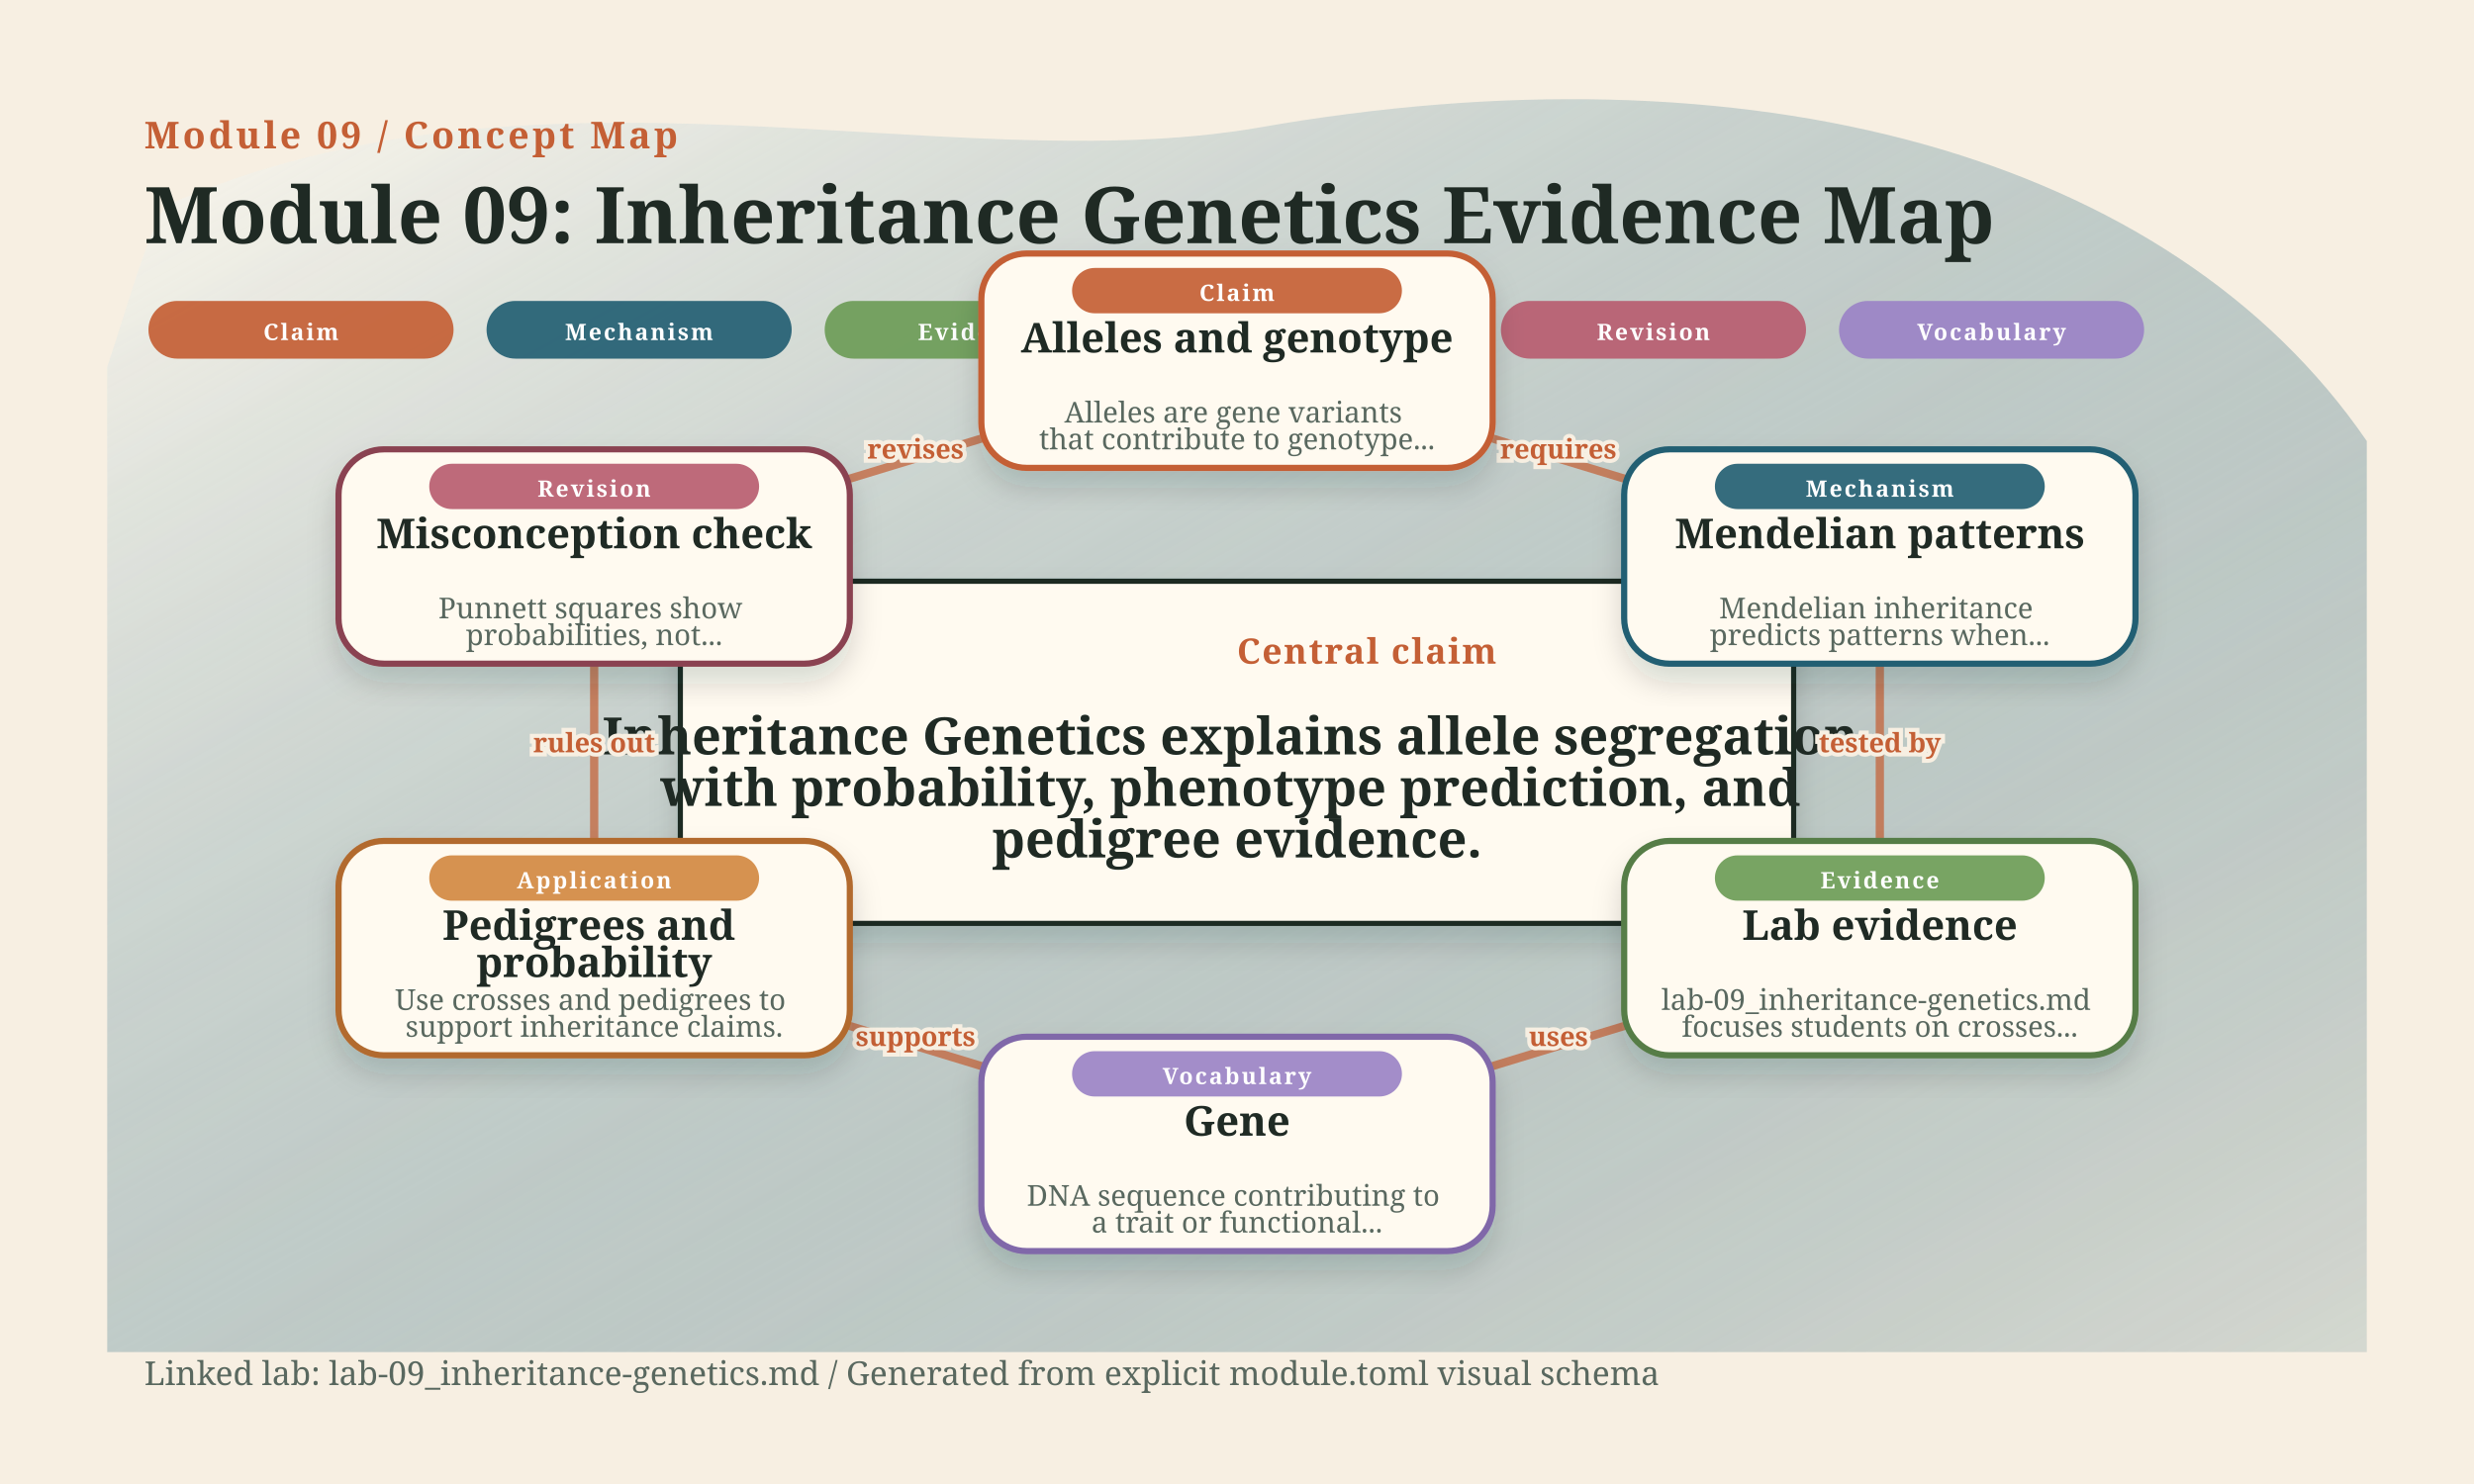
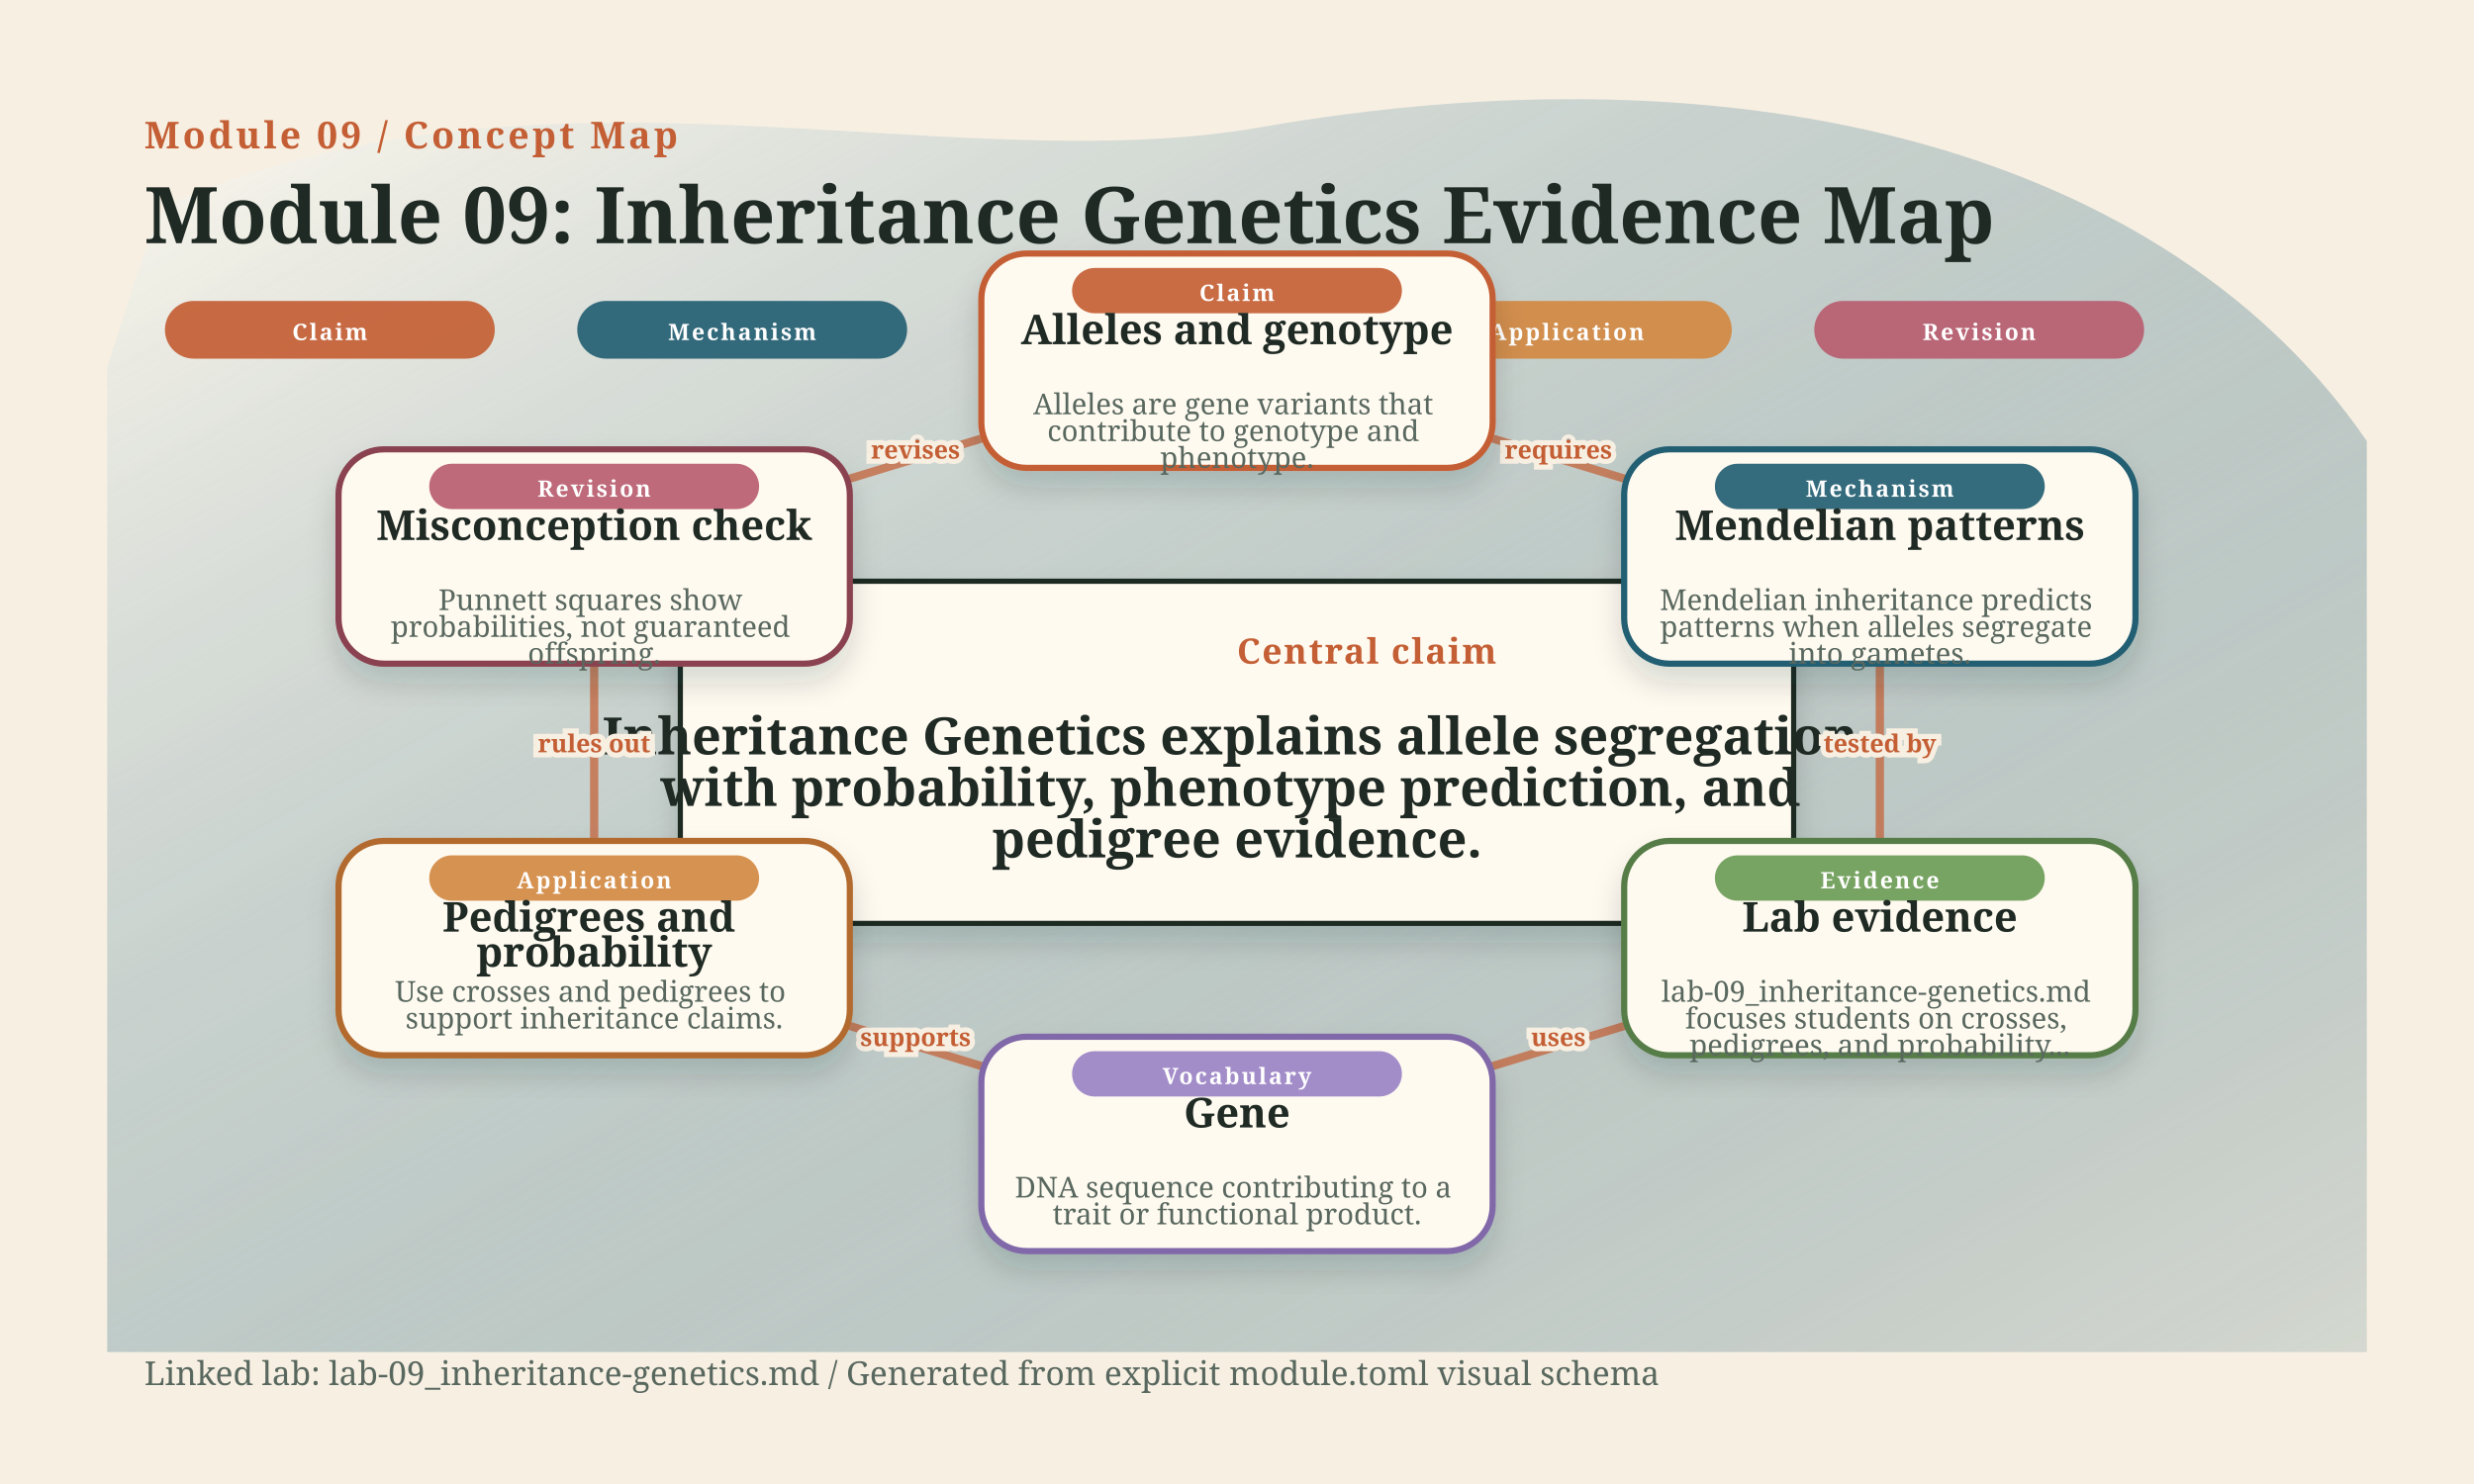
<svg xmlns="http://www.w3.org/2000/svg" width="1200" height="720" viewBox="0 0 1200 720" role="img" aria-label="Module 09: Inheritance Genetics Evidence Map">
  <style>
    .bg { fill: #f7efe2; }
    .halo { fill: url(#wash); opacity: 0.92; }
    .frame { fill: #fffaf0; stroke: #1f2a24; stroke-width: 3; }
    .eyebrow { fill: #c45f35; font: 800 18px Georgia, serif; letter-spacing: 1.5px; text-transform: uppercase; }
    .title-text { fill: #1f2a24; font: 800 38px Georgia, serif; }
    .footer { fill: #59685f; font: 16px Georgia, serif; }
    .claim-card, .side-card, .feedback-card, .prompt-card, .routine-card, .stage-card-bg { fill: #fffaf0; stroke: #1f2a24; stroke-width: 2.5; filter: url(#shadow); }
    .claim-kicker, .card-kicker { fill: #c45f35; font: 800 17px Georgia, serif; letter-spacing: 0.8px; text-transform: uppercase; }
    .claim-text { fill: #1f2a24; font: 700 25px Georgia, serif; }
    .node { fill: #fffaf0; stroke: #245f73; stroke-width: 3; filter: url(#shadow); }
    .node-claim { stroke: #c45f35; }
    .node-mechanism { stroke: #245f73; }
    .node-evidence { stroke: #567d46; }
    .node-vocabulary { stroke: #8067a9; }
    .node-application { stroke: #b26b2f; }
    .node-revision { stroke: #8a4351; }
    .cluster-pill { stroke: none; opacity: 0.92; }
    .cluster-claim { fill: #c45f35; }
    .cluster-mechanism { fill: #245f73; }
    .cluster-evidence { fill: #6d9c57; }
    .cluster-vocabulary { fill: #9b83c6; }
    .cluster-application { fill: #d28942; }
    .cluster-revision { fill: #b85d70; }
    .cluster-label, .legend-text { fill: white; font: 800 11px Georgia, serif; letter-spacing: 1px; text-transform: uppercase; }
    .node-label { fill: #1f2a24; font: 800 20px Georgia, serif; }
    .node-detail { fill: #59685f; font: 14px Georgia, serif; }
    .edge { stroke: #c45f35; stroke-width: 4; stroke-linecap: round; opacity: 0.72; marker-end: url(#arrowhead); }
-     .edge-label { fill: #c45f35; font: 700 13px Georgia, serif; text-anchor: middle; paint-order: stroke; stroke: #f7efe2; stroke-width: 4; }
+     .edge-label { fill: #c45f35; font: 700 12px Georgia, serif; text-anchor: middle; paint-order: stroke; stroke: #f7efe2; stroke-width: 5; }
    .stage-dot { fill: #245f73; }
    .stage-num { fill: white; font: 900 18px Georgia, serif; }
    .stage-label { fill: #1f2a24; font: 800 18px Georgia, serif; }
    .stage-detail, .mini-text, .check-text { fill: #59685f; font: 15px Georgia, serif; }
    .arrow { fill: none; stroke: #245f73; stroke-width: 5; stroke-linecap: round; marker-end: url(#arrowhead); }
    .prompt-text { fill: #1f2a24; font: 700 17px Georgia, serif; }
    .routine-text { fill: #1f2a24; font: 700 16px Georgia, serif; }
    .retrieval-step-strip { fill: #fffaf0; stroke: #245f73; stroke-width: 2; opacity: 0.96; }
    .palette-high-design { fill: #c45f35; }
    @media print { .claim-card, .side-card, .feedback-card, .prompt-card, .routine-card, .node, .stage-card-bg { filter: none; } }
    </style>
  <defs>
    <linearGradient id="wash" x1="0" x2="1" y1="0" y2="1">
      <stop offset="0" stop-color="#fffaf0" />
      <stop offset="1" stop-color="#245f73" stop-opacity="0.18" />
    </linearGradient>
    <filter id="shadow" x="-20%" y="-20%" width="140%" height="140%">
      <feDropShadow dx="0" dy="8" stdDeviation="7" flood-color="#1f2a24" flood-opacity="0.16" />
    </filter>
    <marker id="arrowhead" markerWidth="12" markerHeight="8" refX="11" refY="4" orient="auto">
      <polygon points="0 0, 12 4, 0 8" fill="#245f73" />
    </marker>
  </defs>
  <rect class="bg" width="1200" height="720" />
  <path class="halo" d="M80 100 C260 20 458 88 610 62 C848 20 1052 74 1148 214 L1148 656 L52 656 L52 178 C64 142 70 118 80 100 Z" />
  <text x="70" y="72" class="eyebrow">Module 09 / Concept Map</text>
  <text x="70" y="118" class="title-text">Module 09: Inheritance Genetics Evidence Map</text>
  <g class="concept-legend">
    <g class="legend-item">
-       <rect x="72.0" y="146.0" width="148" height="28" rx="14" class="cluster-pill cluster-claim" />
-       <text x="146.0" y="165.0" class="legend-text" text-anchor="middle">Claim</text>
+       <rect x="80.0" y="146.0" width="160" height="28" rx="14" class="cluster-pill cluster-claim" />
+       <text x="160.0" y="165.0" class="legend-text" text-anchor="middle">Claim</text>
    </g>
    <g class="legend-item">
-       <rect x="236.0" y="146.0" width="148" height="28" rx="14" class="cluster-pill cluster-mechanism" />
-       <text x="310.0" y="165.0" class="legend-text" text-anchor="middle">Mechanism</text>
+       <rect x="280.0" y="146.0" width="160" height="28" rx="14" class="cluster-pill cluster-mechanism" />
+       <text x="360.0" y="165.0" class="legend-text" text-anchor="middle">Mechanism</text>
    </g>
    <g class="legend-item">
-       <rect x="400.0" y="146.0" width="148" height="28" rx="14" class="cluster-pill cluster-evidence" />
-       <text x="474.0" y="165.0" class="legend-text" text-anchor="middle">Evidence</text>
+       <rect x="480.0" y="146.0" width="160" height="28" rx="14" class="cluster-pill cluster-evidence" />
+       <text x="560.0" y="165.0" class="legend-text" text-anchor="middle">Evidence</text>
    </g>
    <g class="legend-item">
-       <rect x="564.0" y="146.0" width="148" height="28" rx="14" class="cluster-pill cluster-application" />
-       <text x="638.0" y="165.0" class="legend-text" text-anchor="middle">Application</text>
+       <rect x="680.0" y="146.0" width="160" height="28" rx="14" class="cluster-pill cluster-application" />
+       <text x="760.0" y="165.0" class="legend-text" text-anchor="middle">Application</text>
    </g>
    <g class="legend-item">
-       <rect x="728.0" y="146.0" width="148" height="28" rx="14" class="cluster-pill cluster-revision" />
-       <text x="802.0" y="165.0" class="legend-text" text-anchor="middle">Revision</text>
-     </g>
-     <g class="legend-item">
-       <rect x="892.0" y="146.0" width="148" height="28" rx="14" class="cluster-pill cluster-vocabulary" />
-       <text x="966.0" y="165.0" class="legend-text" text-anchor="middle">Vocabulary</text>
+       <rect x="880.0" y="146.0" width="160" height="28" rx="14" class="cluster-pill cluster-revision" />
+       <text x="960.0" y="165.0" class="legend-text" text-anchor="middle">Revision</text>
    </g>
  </g>
  <rect x="330" y="282" width="540" height="166" rx="34" class="claim-card" />
  <text x="600" y="322" class="claim-kicker">Central claim</text>
  <text x="600.0" y="366.0" class="claim-text" text-anchor="middle">
    <tspan x="600.0" dy="0">Inheritance Genetics explains allele segregation</tspan>
    <tspan x="600.0" dy="25">with probability, phenotype prediction, and</tspan>
    <tspan x="600.0" dy="25">pedigree evidence.</tspan>
  </text>
  <path d="M 600.0 175.0 L 911.8 270.0" class="edge" />
  <text x="755.9" y="222.5" class="edge-label">requires</text>
  <path d="M 911.8 270.0 L 911.8 460.0" class="edge" />
  <text x="911.8" y="365.0" class="edge-label">tested by</text>
  <path d="M 911.8 460.0 L 600.0 555.0" class="edge" />
  <text x="755.9" y="507.5" class="edge-label">uses</text>
  <path d="M 600.0 555.0 L 288.2 460.0" class="edge" />
  <text x="444.1" y="507.5" class="edge-label">supports</text>
  <path d="M 288.2 460.0 L 288.2 270.0" class="edge" />
  <text x="288.2" y="365.0" class="edge-label">rules out</text>
  <path d="M 288.2 270.0 L 600.0 175.0" class="edge" />
  <text x="444.1" y="222.5" class="edge-label">revises</text>
  <g class="node-group">
    <rect x="476.0" y="123.0" width="248" height="104" rx="22" class="node node-claim" />
    <rect x="520.0" y="130.0" width="160" height="22" rx="11" class="cluster-pill cluster-claim" />
    <text x="600.0" y="146.0" class="cluster-label" text-anchor="middle">Claim</text>
-     <text x="600.0" y="171.0" class="node-label" text-anchor="middle">
+     <text x="600.0" y="167.0" class="node-label" text-anchor="middle">
      <tspan x="600.0" dy="0">Alleles and genotype</tspan>
    </text>
-     <text x="600.0" y="205.0" class="node-detail" text-anchor="middle">
-       <tspan x="600.0" dy="0">Alleles are gene variants</tspan>
-       <tspan x="600.0" dy="13">that contribute to genotype...</tspan>
+     <text x="600.0" y="201.0" class="node-detail" text-anchor="middle">
+       <tspan x="600.0" dy="0">Alleles are gene variants that</tspan>
+       <tspan x="600.0" dy="13">contribute to genotype and</tspan>
+       <tspan x="600.0" dy="13">phenotype.</tspan>
    </text>
  </g>
  <g class="node-group">
    <rect x="787.8" y="218.0" width="248" height="104" rx="22" class="node node-mechanism" />
    <rect x="831.8" y="225.0" width="160" height="22" rx="11" class="cluster-pill cluster-mechanism" />
    <text x="911.8" y="241.0" class="cluster-label" text-anchor="middle">Mechanism</text>
-     <text x="911.8" y="266.0" class="node-label" text-anchor="middle">
+     <text x="911.8" y="262.0" class="node-label" text-anchor="middle">
      <tspan x="911.8" dy="0">Mendelian patterns</tspan>
    </text>
-     <text x="911.8" y="300.0" class="node-detail" text-anchor="middle">
-       <tspan x="911.8" dy="0">Mendelian inheritance</tspan>
-       <tspan x="911.8" dy="13">predicts patterns when...</tspan>
+     <text x="911.8" y="296.0" class="node-detail" text-anchor="middle">
+       <tspan x="911.8" dy="0">Mendelian inheritance predicts</tspan>
+       <tspan x="911.8" dy="13">patterns when alleles segregate</tspan>
+       <tspan x="911.8" dy="13">into gametes.</tspan>
    </text>
  </g>
  <g class="node-group">
    <rect x="787.8" y="408.0" width="248" height="104" rx="22" class="node node-evidence" />
    <rect x="831.8" y="415.0" width="160" height="22" rx="11" class="cluster-pill cluster-evidence" />
    <text x="911.8" y="431.0" class="cluster-label" text-anchor="middle">Evidence</text>
-     <text x="911.8" y="456.0" class="node-label" text-anchor="middle">
+     <text x="911.8" y="452.0" class="node-label" text-anchor="middle">
      <tspan x="911.8" dy="0">Lab evidence</tspan>
    </text>
-     <text x="911.8" y="490.0" class="node-detail" text-anchor="middle">
+     <text x="911.8" y="486.0" class="node-detail" text-anchor="middle">
      <tspan x="911.8" dy="0">lab-09_inheritance-genetics.md</tspan>
-       <tspan x="911.8" dy="13">focuses students on crosses...</tspan>
+       <tspan x="911.8" dy="13">focuses students on crosses,</tspan>
+       <tspan x="911.8" dy="13">pedigrees, and probability...</tspan>
    </text>
  </g>
  <g class="node-group">
    <rect x="476.0" y="503.0" width="248" height="104" rx="22" class="node node-vocabulary" />
    <rect x="520.0" y="510.0" width="160" height="22" rx="11" class="cluster-pill cluster-vocabulary" />
    <text x="600.0" y="526.0" class="cluster-label" text-anchor="middle">Vocabulary</text>
-     <text x="600.0" y="551.0" class="node-label" text-anchor="middle">
+     <text x="600.0" y="547.0" class="node-label" text-anchor="middle">
      <tspan x="600.0" dy="0">Gene</tspan>
    </text>
-     <text x="600.0" y="585.0" class="node-detail" text-anchor="middle">
-       <tspan x="600.0" dy="0">DNA sequence contributing to</tspan>
-       <tspan x="600.0" dy="13">a trait or functional...</tspan>
+     <text x="600.0" y="581.0" class="node-detail" text-anchor="middle">
+       <tspan x="600.0" dy="0">DNA sequence contributing to a</tspan>
+       <tspan x="600.0" dy="13">trait or functional product.</tspan>
    </text>
  </g>
  <g class="node-group">
    <rect x="164.2" y="408.0" width="248" height="104" rx="22" class="node node-application" />
    <rect x="208.2" y="415.0" width="160" height="22" rx="11" class="cluster-pill cluster-application" />
    <text x="288.2" y="431.0" class="cluster-label" text-anchor="middle">Application</text>
-     <text x="288.2" y="456.0" class="node-label" text-anchor="middle">
+     <text x="288.2" y="452.0" class="node-label" text-anchor="middle">
      <tspan x="288.2" dy="0">Pedigrees and</tspan>
-       <tspan x="288.2" dy="18">probability</tspan>
+       <tspan x="288.2" dy="17">probability</tspan>
    </text>
-     <text x="288.2" y="490.0" class="node-detail" text-anchor="middle">
+     <text x="288.2" y="486.0" class="node-detail" text-anchor="middle">
      <tspan x="288.2" dy="0">Use crosses and pedigrees to</tspan>
      <tspan x="288.2" dy="13">support inheritance claims.</tspan>
    </text>
  </g>
  <g class="node-group">
    <rect x="164.2" y="218.0" width="248" height="104" rx="22" class="node node-revision" />
    <rect x="208.2" y="225.0" width="160" height="22" rx="11" class="cluster-pill cluster-revision" />
    <text x="288.2" y="241.0" class="cluster-label" text-anchor="middle">Revision</text>
-     <text x="288.2" y="266.0" class="node-label" text-anchor="middle">
+     <text x="288.2" y="262.0" class="node-label" text-anchor="middle">
      <tspan x="288.2" dy="0">Misconception check</tspan>
    </text>
-     <text x="288.2" y="300.0" class="node-detail" text-anchor="middle">
+     <text x="288.2" y="296.0" class="node-detail" text-anchor="middle">
      <tspan x="288.2" dy="0">Punnett squares show</tspan>
-       <tspan x="288.2" dy="13">probabilities, not...</tspan>
+       <tspan x="288.2" dy="13">probabilities, not guaranteed</tspan>
+       <tspan x="288.2" dy="13">offspring.</tspan>
    </text>
  </g>
  <text x="70" y="672" class="footer">Linked lab: lab-09_inheritance-genetics.md / Generated from explicit module.toml visual schema</text>
</svg>
